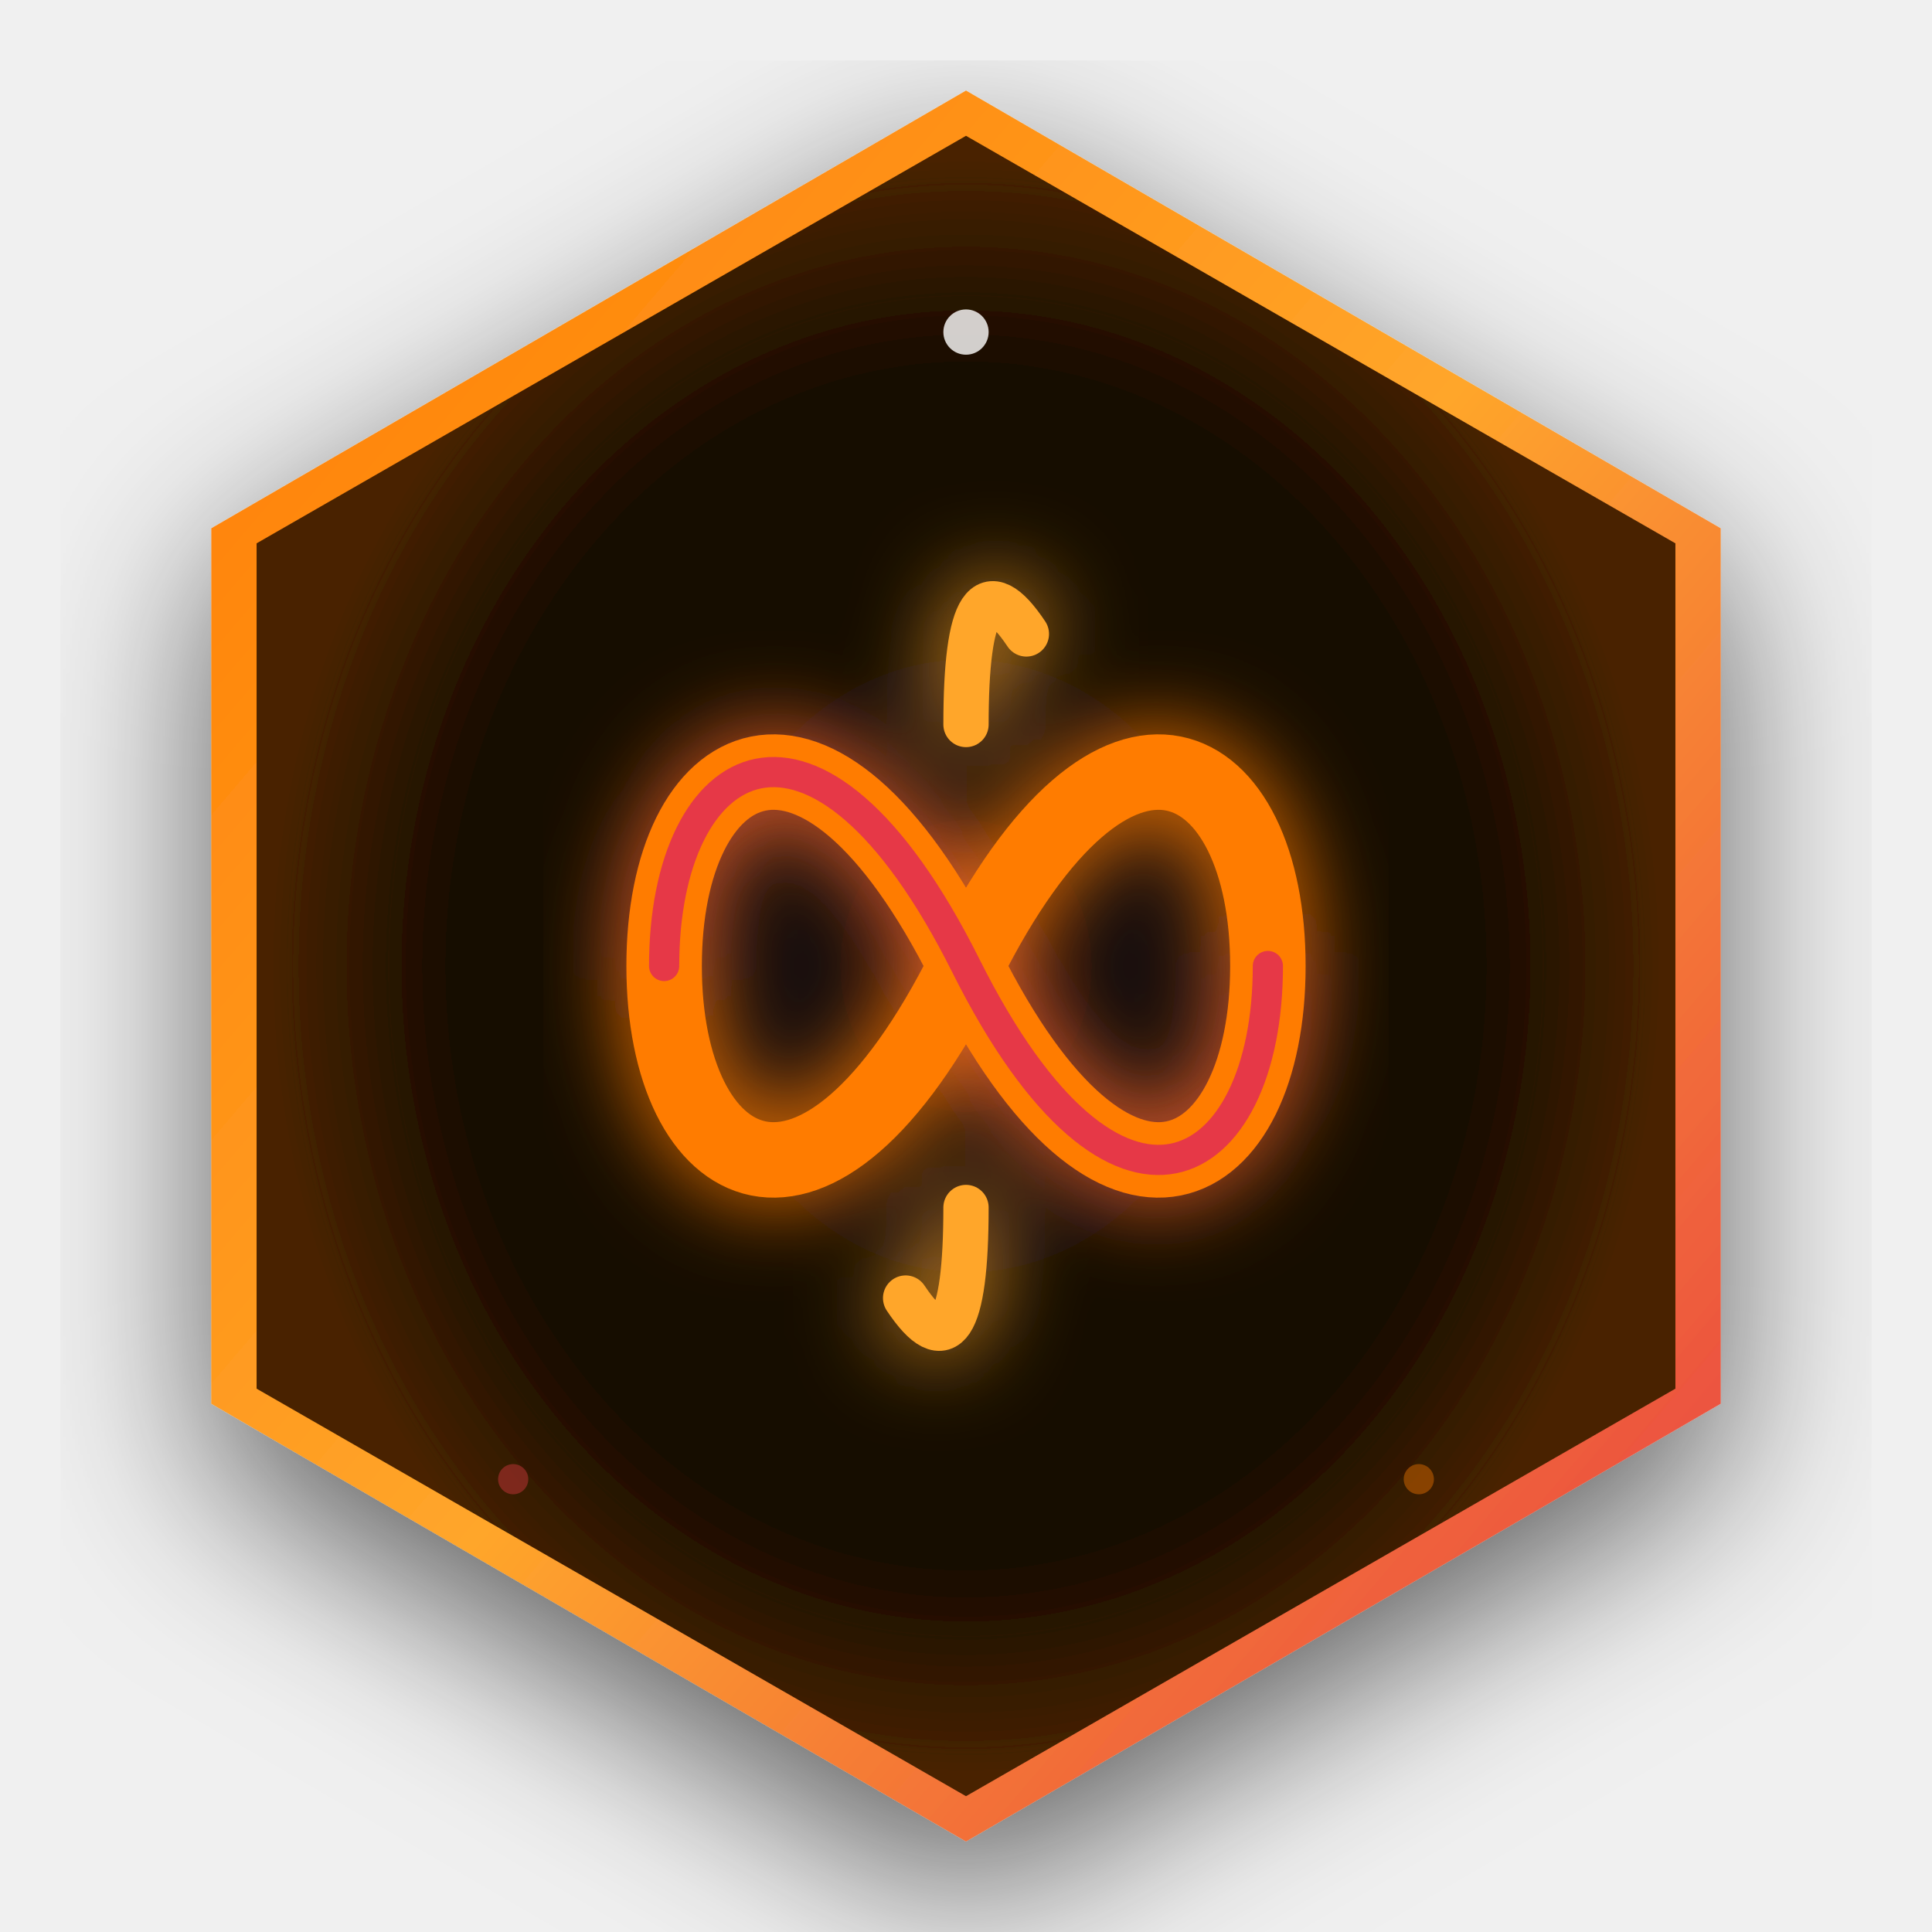
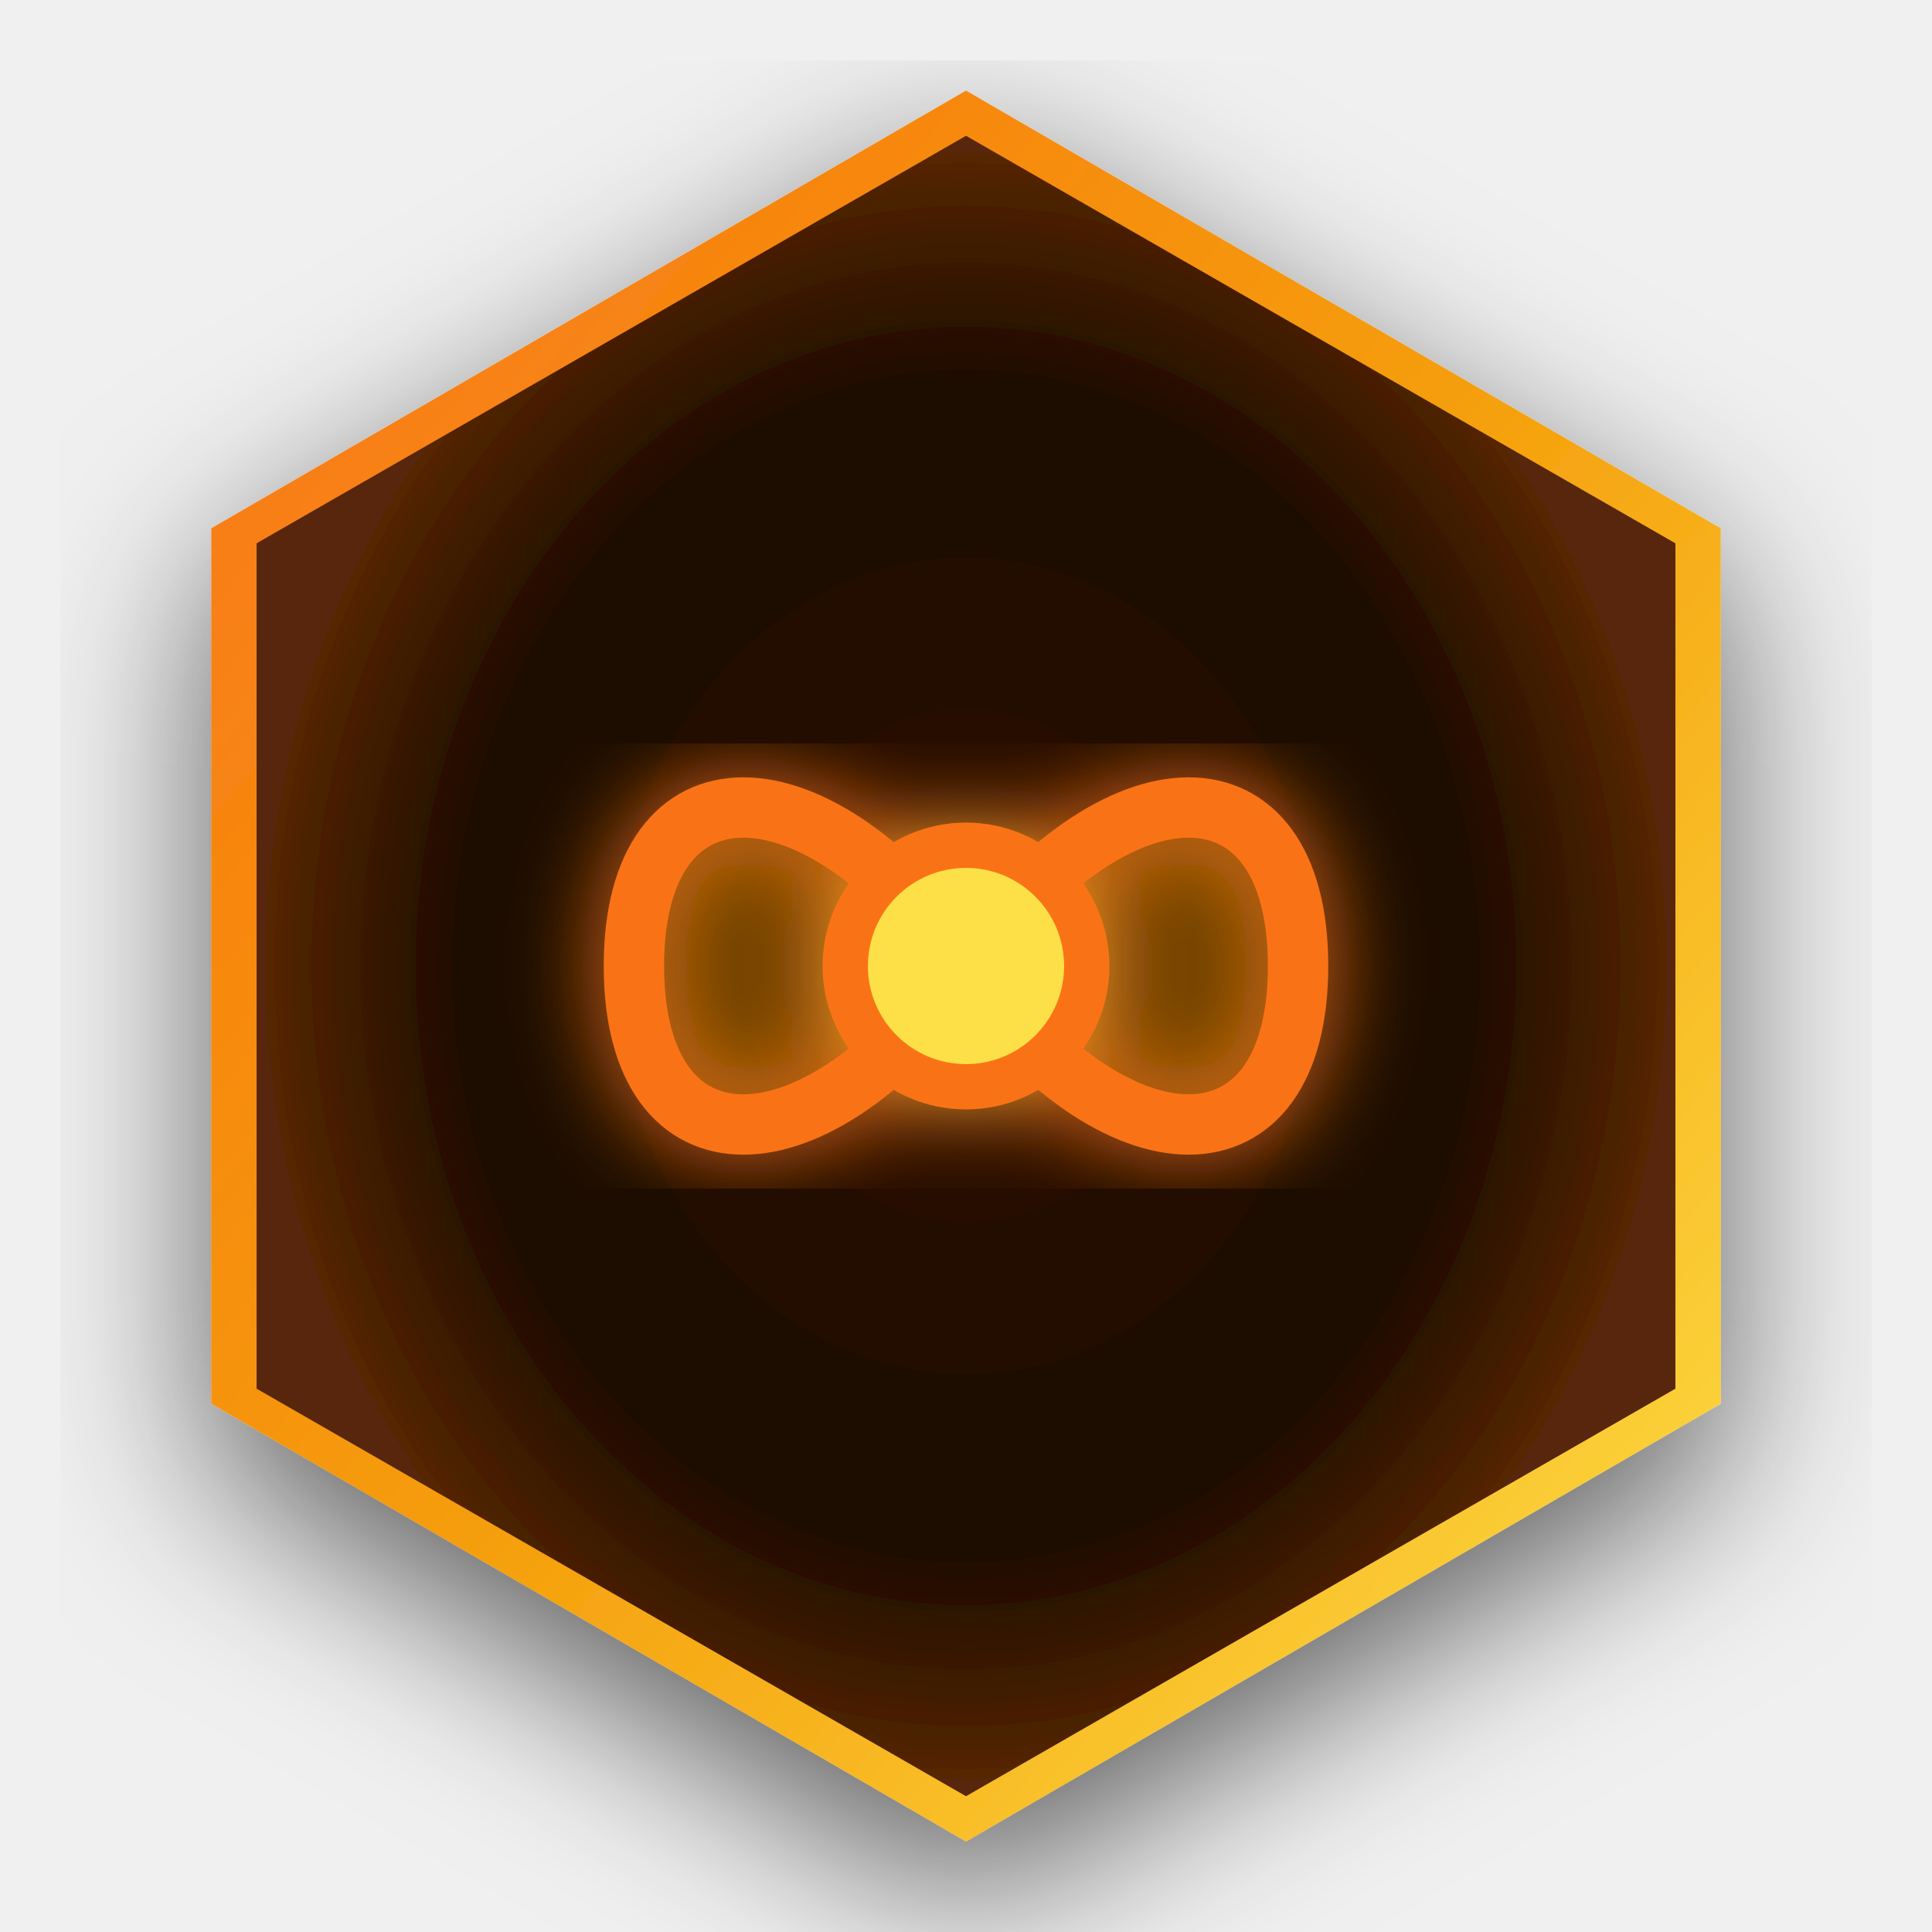
<svg xmlns="http://www.w3.org/2000/svg" viewBox="0 0 128 128" width="128" height="128">
  <defs>
    <radialGradient id="bgGrad" cx="50%" cy="50%" r="50%">
-       <stop offset="0%" stop-color="#1c0e08" />
-       <stop offset="100%" stop-color="#0e0704" />
+       <stop offset="0%" stop-color="#2d1202" />
+       <stop offset="100%" stop-color="#120600" />
    </radialGradient>
    <linearGradient id="borderGrad" x1="0%" y1="0%" x2="100%" y2="100%">
-       <stop offset="0%" stop-color="#FF7B00" />
-       <stop offset="50%" stop-color="#FFA62B" />
-       <stop offset="100%" stop-color="#E63946" />
+       <stop offset="0%" stop-color="#f97316" />
+       <stop offset="50%" stop-color="#f59e0b" />
+       <stop offset="100%" stop-color="#fde047" />
    </linearGradient>
    <radialGradient id="innerGlow" cx="50%" cy="50%" r="50%">
-       <stop offset="70%" stop-color="#FF7B00" stop-opacity="0" />
-       <stop offset="100%" stop-color="#FF7B00" stop-opacity="0.25" />
+       <stop offset="70%" stop-color="#f97316" stop-opacity="0" />
+       <stop offset="100%" stop-color="#f97316" stop-opacity="0.3" />
    </radialGradient>
    <filter id="glow" x="-20%" y="-20%" width="140%" height="140%">
      <feGaussianBlur stdDeviation="3" result="blur" />
      <feMerge>
        <feMergeNode in="blur" />
        <feMergeNode in="SourceGraphic" />
      </feMerge>
    </filter>
    <filter id="shadow" x="-10%" y="-10%" width="120%" height="120%">
      <feDropShadow dx="0" dy="4" stdDeviation="6" flood-color="#000000" flood-opacity="0.6" />
    </filter>
  </defs>
  <g filter="url(#shadow)">
    <polygon points="64,6 114,35 114,93 64,122 14,93 14,35" fill="url(#borderGrad)" />
    <polygon points="64,9 111,36 111,92 64,119 17,92 17,36" fill="url(#bgGrad)" />
    <polygon points="64,9 111,36 111,92 64,119 17,92 17,36" fill="url(#innerGlow)" />
  </g>
  <g filter="url(#glow)">
-     <g stroke="#FF7B00" stroke-width="4" fill="none" stroke-linecap="round" stroke-linejoin="round">
-       <path d="M44,64 C44,50 54,44 64,64 C74,84 84,78 84,64 C84,50 74,44 64,64 C54,84 44,78 44,64 Z" stroke-width="5" />
-       <path d="M44,64 C44,50 54,44 64,64 C74,84 84,78 84,64" stroke="#E63946" stroke-width="2" />
-       <path d="M64,48 Q64,36 68,42" stroke="#FFA62B" stroke-width="3" />
-       <path d="M64,80 Q64,92 60,86" stroke="#FFA62B" stroke-width="3" />
+     <g stroke="#f97316" stroke-width="4" fill="none" stroke-linecap="round" stroke-linejoin="round">
+       <path d="M42,64 C42,50 54,50 64,64 C74,78 86,78 86,64 C86,50 74,50 64,64 C54,78 42,78 42,64 Z" fill="#f59e0b" fill-opacity="0.2" stroke-width="4" />
+       <circle cx="64" cy="64" r="8" fill="#fde047" stroke="#f97316" stroke-width="3" />
    </g>
  </g>
-   <circle cx="64" cy="22" r="1.5" fill="#fff" opacity="0.8" />
-   <circle cx="34" cy="98" r="1" fill="#E63946" opacity="0.4" />
-   <circle cx="94" cy="98" r="1" fill="#FF7B00" opacity="0.4" />
</svg>
